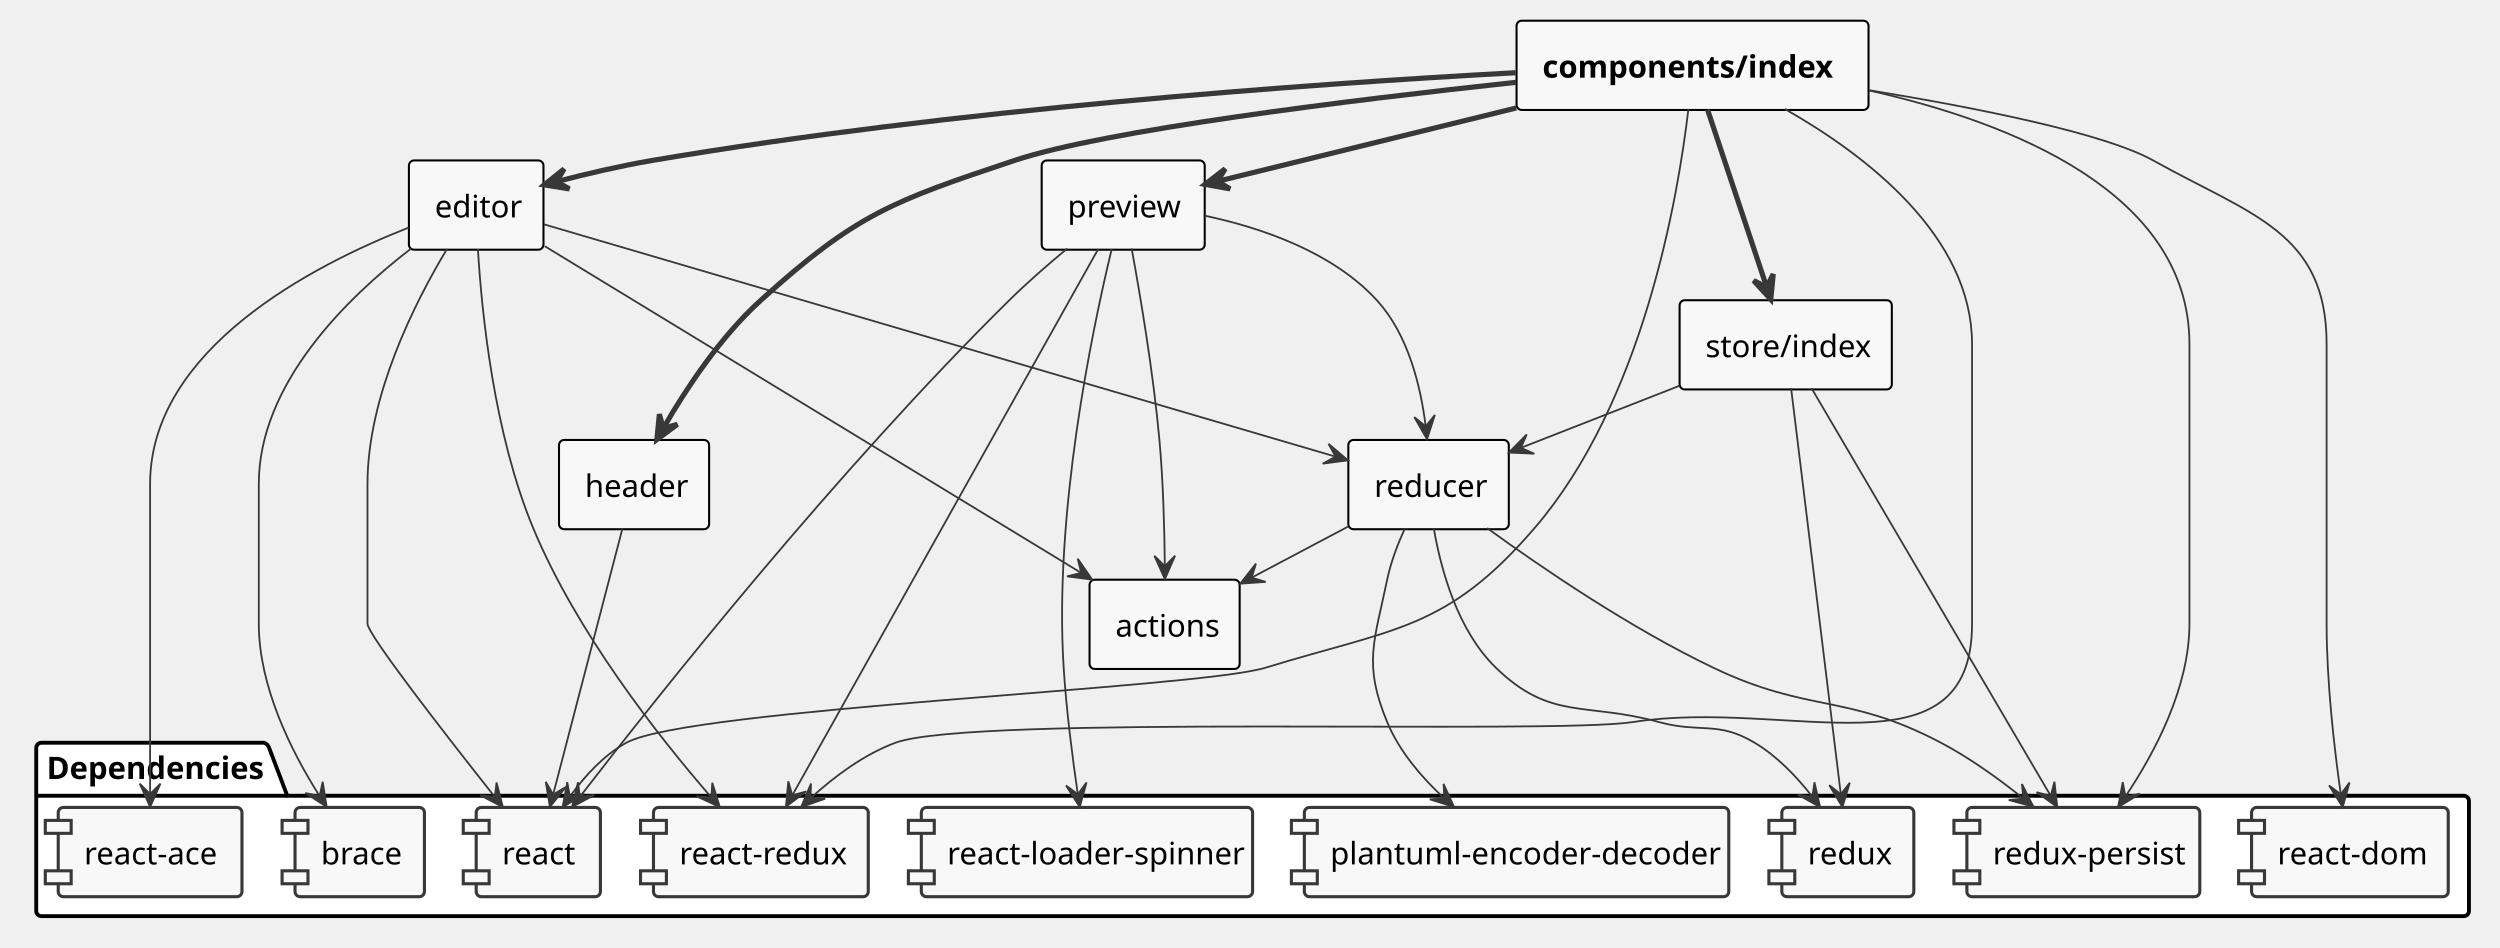
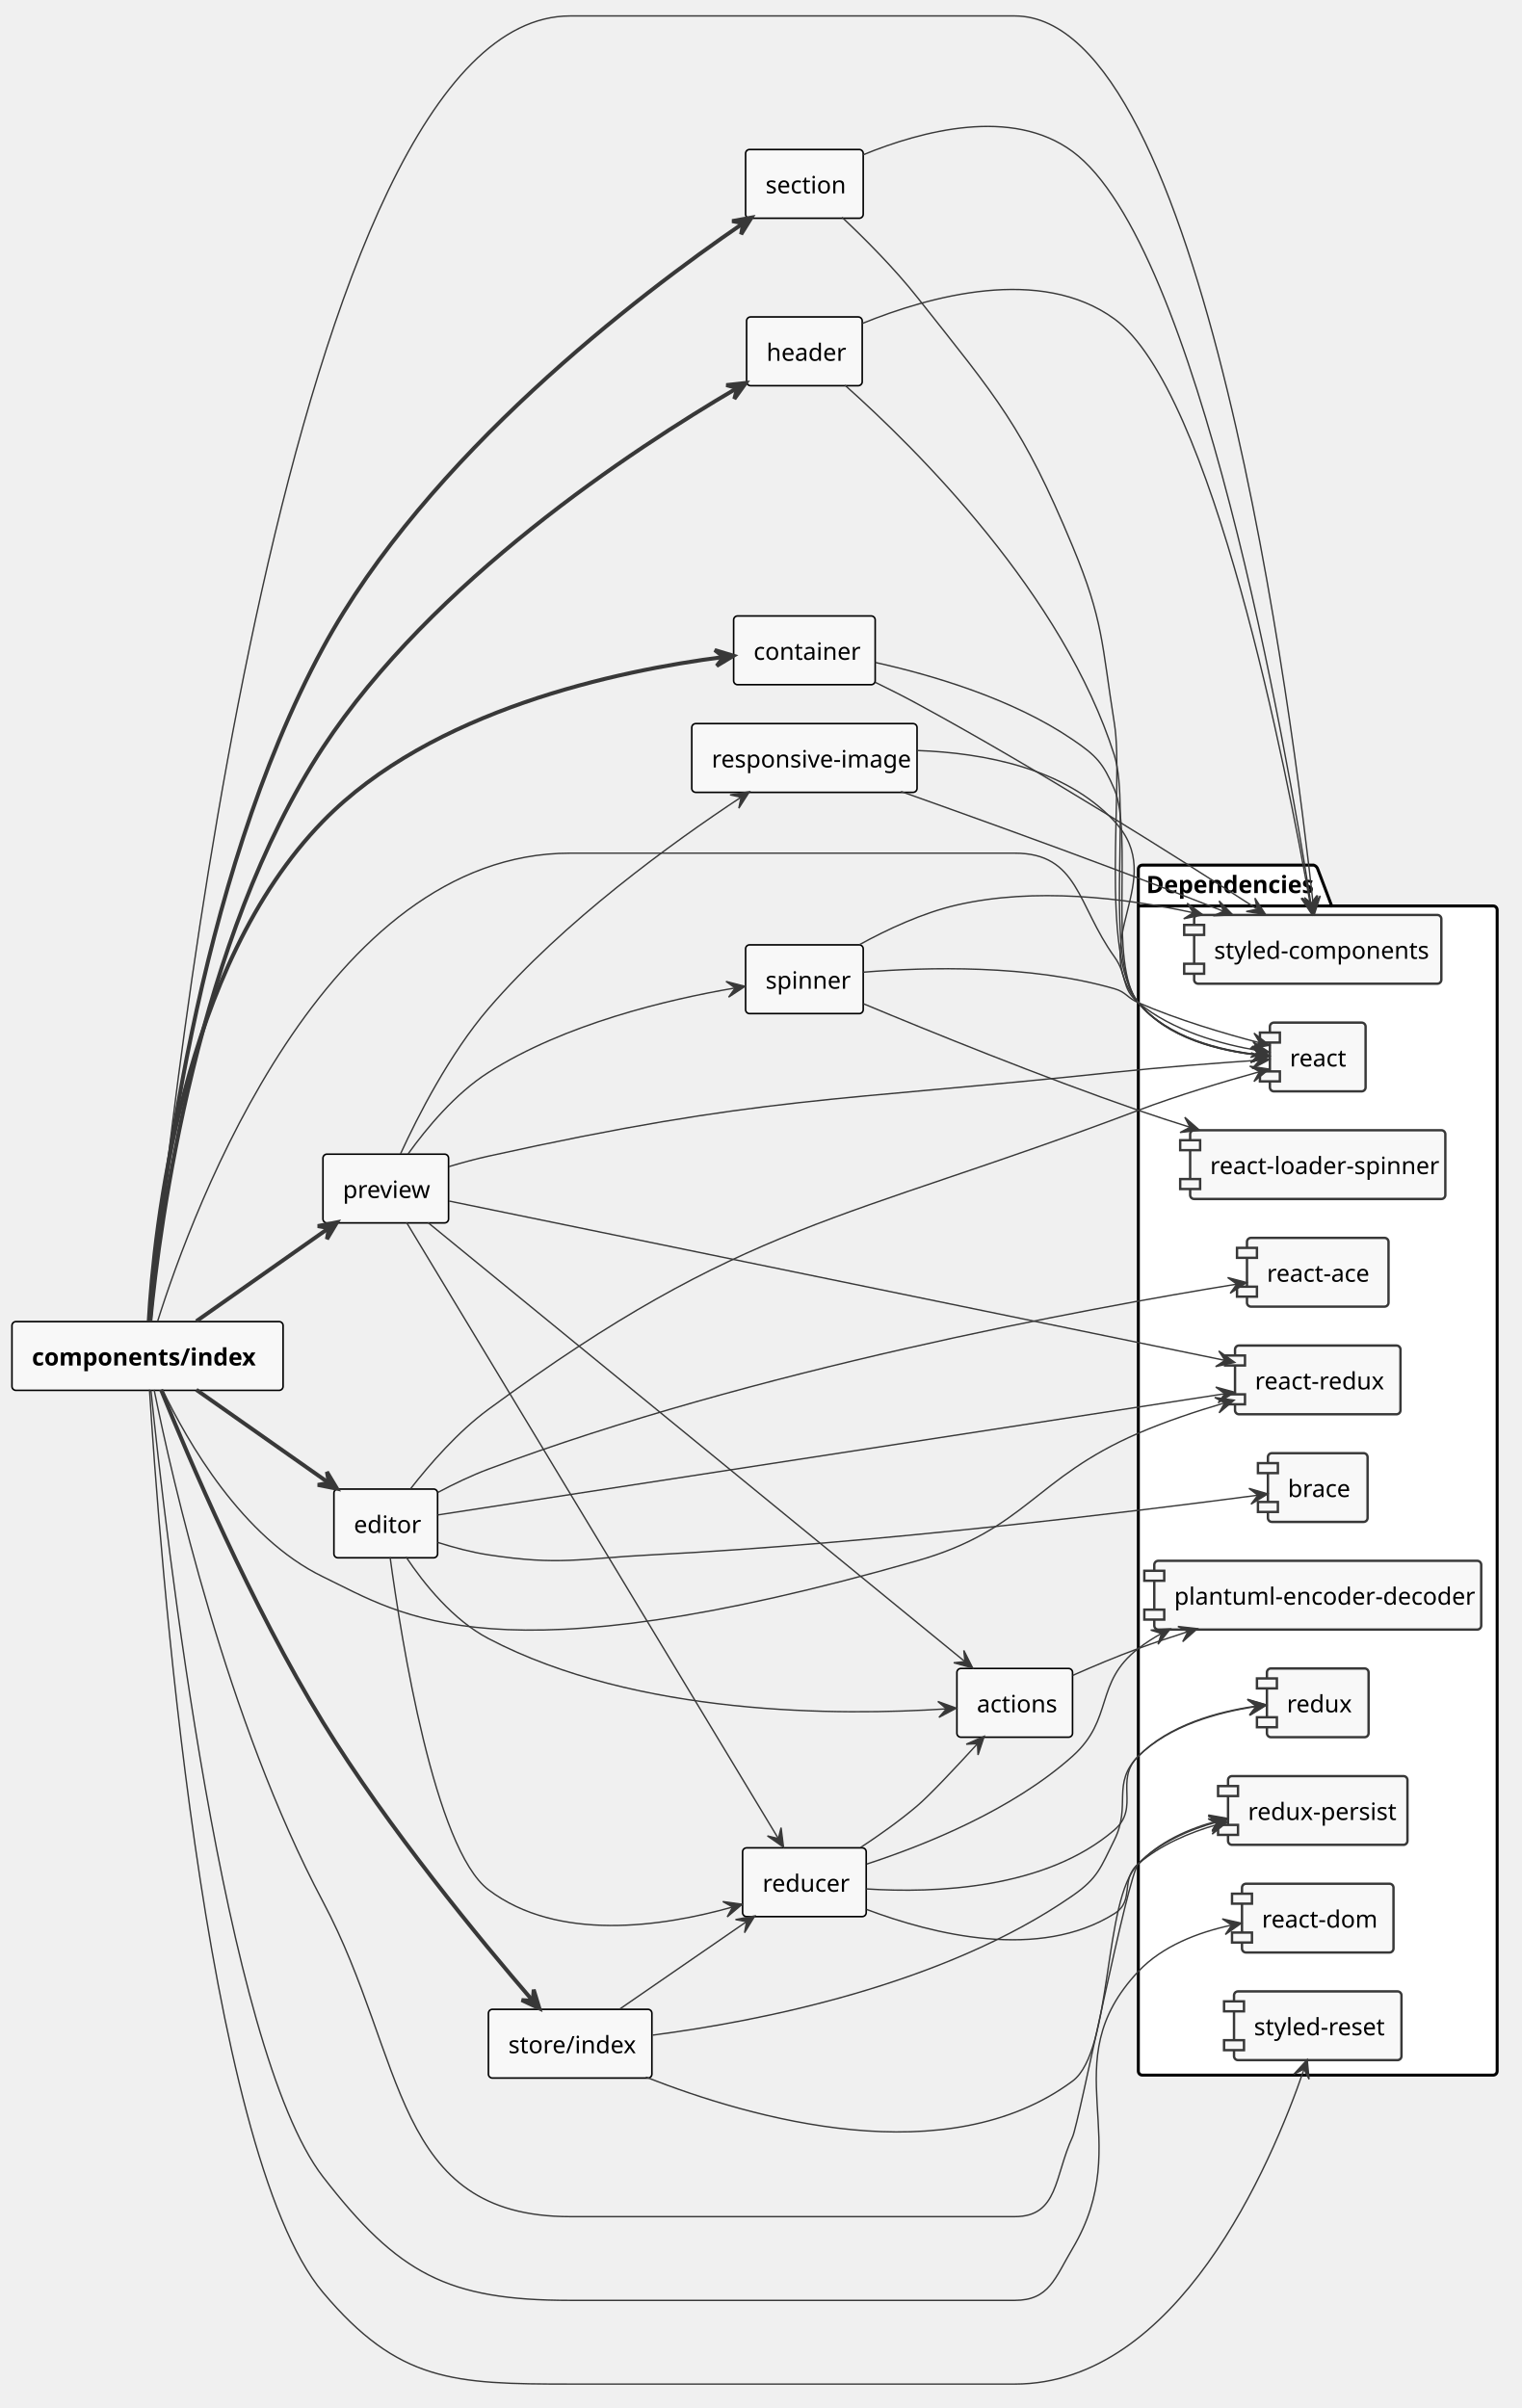
- <svg xmlns="http://www.w3.org/2000/svg" contentScriptType="application/ecmascript" contentStyleType="text/css" height="366px" preserveAspectRatio="none" style="width:966px;height:366px;" version="1.1" viewBox="0 0 966 366" width="966px" zoomAndPan="magnify">
+ <svg xmlns="http://www.w3.org/2000/svg" contentScriptType="application/ecmascript" contentStyleType="text/css" height="1208px" preserveAspectRatio="none" style="width:763px;height:1208px;" version="1.1" viewBox="0 0 763 1208" width="763px" zoomAndPan="magnify">
  <defs />
  <g>
-     <path d="M16,287 L102,287 A3,3 0 0 1 104,289 L111,307.484 L952,307.484 A2,2 0 0 1 954,309.484 L954,352 A2,2 0 0 1 952,354 L16,354 A2,2 0 0 1 14,352 L14,289 A2,2 0 0 1 16,287 " fill="#FFFFFF" style="stroke: #000000; stroke-width: 1.5;" />
-     <line style="stroke: #000000; stroke-width: 1.5;" x1="14" x2="111" y1="307.484" y2="307.484" />
-     <text fill="#000000" font-family="Tahoma, sans-serif" font-size="12" font-weight="bold" lengthAdjust="spacingAndGlyphs" textLength="84" x="18" y="301.006">Dependencies</text>
-     <rect fill="#F8F8F8" height="34.484" rx="2" ry="2" style="stroke: #383838; stroke-width: 1.2;" width="50" x="114" y="312" />
-     <rect fill="#F8F8F8" height="5" style="stroke: #383838; stroke-width: 1.2;" width="10" x="109" y="317" />
-     <rect fill="#F8F8F8" height="5" style="stroke: #383838; stroke-width: 1.2;" width="10" x="109" y="336.484" />
-     <text fill="#000000" font-family="Tahoma, sans-serif" font-size="12" lengthAdjust="spacingAndGlyphs" textLength="30" x="124" y="334.006">brace</text>
-     <rect fill="#F8F8F8" height="34.484" rx="2" ry="2" style="stroke: #383838; stroke-width: 1.2;" width="164" x="504" y="312" />
-     <rect fill="#F8F8F8" height="5" style="stroke: #383838; stroke-width: 1.2;" width="10" x="499" y="317" />
-     <rect fill="#F8F8F8" height="5" style="stroke: #383838; stroke-width: 1.2;" width="10" x="499" y="336.484" />
-     <text fill="#000000" font-family="Tahoma, sans-serif" font-size="12" lengthAdjust="spacingAndGlyphs" textLength="144" x="514" y="334.006">plantuml-encoder-decoder</text>
-     <rect fill="#F8F8F8" height="34.484" rx="2" ry="2" style="stroke: #383838; stroke-width: 1.2;" width="48" x="184" y="312" />
-     <rect fill="#F8F8F8" height="5" style="stroke: #383838; stroke-width: 1.2;" width="10" x="179" y="317" />
-     <rect fill="#F8F8F8" height="5" style="stroke: #383838; stroke-width: 1.2;" width="10" x="179" y="336.484" />
-     <text fill="#000000" font-family="Tahoma, sans-serif" font-size="12" lengthAdjust="spacingAndGlyphs" textLength="28" x="194" y="334.006">react</text>
-     <rect fill="#F8F8F8" height="34.484" rx="2" ry="2" style="stroke: #383838; stroke-width: 1.2;" width="71" x="22.5" y="312" />
-     <rect fill="#F8F8F8" height="5" style="stroke: #383838; stroke-width: 1.2;" width="10" x="17.5" y="317" />
-     <rect fill="#F8F8F8" height="5" style="stroke: #383838; stroke-width: 1.2;" width="10" x="17.5" y="336.484" />
-     <text fill="#000000" font-family="Tahoma, sans-serif" font-size="12" lengthAdjust="spacingAndGlyphs" textLength="51" x="32.5" y="334.006">react-ace</text>
-     <rect fill="#F8F8F8" height="34.484" rx="2" ry="2" style="stroke: #383838; stroke-width: 1.2;" width="76" x="870" y="312" />
-     <rect fill="#F8F8F8" height="5" style="stroke: #383838; stroke-width: 1.2;" width="10" x="865" y="317" />
-     <rect fill="#F8F8F8" height="5" style="stroke: #383838; stroke-width: 1.2;" width="10" x="865" y="336.484" />
-     <text fill="#000000" font-family="Tahoma, sans-serif" font-size="12" lengthAdjust="spacingAndGlyphs" textLength="56" x="880" y="334.006">react-dom</text>
-     <rect fill="#F8F8F8" height="34.484" rx="2" ry="2" style="stroke: #383838; stroke-width: 1.2;" width="128" x="356" y="312" />
-     <rect fill="#F8F8F8" height="5" style="stroke: #383838; stroke-width: 1.2;" width="10" x="351" y="317" />
-     <rect fill="#F8F8F8" height="5" style="stroke: #383838; stroke-width: 1.2;" width="10" x="351" y="336.484" />
-     <text fill="#000000" font-family="Tahoma, sans-serif" font-size="12" lengthAdjust="spacingAndGlyphs" textLength="108" x="366" y="334.006">react-loader-spinner</text>
-     <rect fill="#F8F8F8" height="34.484" rx="2" ry="2" style="stroke: #383838; stroke-width: 1.2;" width="83" x="252.5" y="312" />
-     <rect fill="#F8F8F8" height="5" style="stroke: #383838; stroke-width: 1.2;" width="10" x="247.5" y="317" />
-     <rect fill="#F8F8F8" height="5" style="stroke: #383838; stroke-width: 1.2;" width="10" x="247.5" y="336.484" />
-     <text fill="#000000" font-family="Tahoma, sans-serif" font-size="12" lengthAdjust="spacingAndGlyphs" textLength="63" x="262.5" y="334.006">react-redux</text>
-     <rect fill="#F8F8F8" height="34.484" rx="2" ry="2" style="stroke: #383838; stroke-width: 1.2;" width="51" x="688.5" y="312" />
-     <rect fill="#F8F8F8" height="5" style="stroke: #383838; stroke-width: 1.2;" width="10" x="683.5" y="317" />
-     <rect fill="#F8F8F8" height="5" style="stroke: #383838; stroke-width: 1.2;" width="10" x="683.5" y="336.484" />
-     <text fill="#000000" font-family="Tahoma, sans-serif" font-size="12" lengthAdjust="spacingAndGlyphs" textLength="31" x="698.5" y="334.006">redux</text>
-     <rect fill="#F8F8F8" height="34.484" rx="2" ry="2" style="stroke: #383838; stroke-width: 1.2;" width="90" x="760" y="312" />
-     <rect fill="#F8F8F8" height="5" style="stroke: #383838; stroke-width: 1.2;" width="10" x="755" y="317" />
-     <rect fill="#F8F8F8" height="5" style="stroke: #383838; stroke-width: 1.2;" width="10" x="755" y="336.484" />
-     <text fill="#000000" font-family="Tahoma, sans-serif" font-size="12" lengthAdjust="spacingAndGlyphs" textLength="70" x="770" y="334.006">redux-persist</text>
-     <rect fill="#F8F8F8" height="34.484" rx="2" ry="2" style="stroke: #000000; stroke-width: 0.8;" width="58" x="421" y="224" />
-     <text fill="#000000" font-family="Tahoma, sans-serif" font-size="12" lengthAdjust="spacingAndGlyphs" textLength="38" x="431" y="246.006">actions</text>
-     <rect fill="#F8F8F8" height="34.484" rx="2" ry="2" style="stroke: #000000; stroke-width: 0.8;" width="136" x="586" y="8" />
-     <text fill="#000000" font-family="Tahoma, sans-serif" font-size="12" font-weight="bold" lengthAdjust="spacingAndGlyphs" textLength="116" x="596" y="30.006">components/index</text>
-     <rect fill="#F8F8F8" height="34.484" rx="2" ry="2" style="stroke: #000000; stroke-width: 0.8;" width="52" x="158" y="62" />
-     <text fill="#000000" font-family="Tahoma, sans-serif" font-size="12" lengthAdjust="spacingAndGlyphs" textLength="32" x="168" y="84.006">editor</text>
-     <rect fill="#F8F8F8" height="34.484" rx="2" ry="2" style="stroke: #000000; stroke-width: 0.8;" width="58" x="216" y="170" />
-     <text fill="#000000" font-family="Tahoma, sans-serif" font-size="12" lengthAdjust="spacingAndGlyphs" textLength="38" x="226" y="192.006">header</text>
-     <rect fill="#F8F8F8" height="34.484" rx="2" ry="2" style="stroke: #000000; stroke-width: 0.8;" width="63" x="402.5" y="62" />
-     <text fill="#000000" font-family="Tahoma, sans-serif" font-size="12" lengthAdjust="spacingAndGlyphs" textLength="43" x="412.5" y="84.006">preview</text>
-     <rect fill="#F8F8F8" height="34.484" rx="2" ry="2" style="stroke: #000000; stroke-width: 0.8;" width="62" x="521" y="170" />
-     <text fill="#000000" font-family="Tahoma, sans-serif" font-size="12" lengthAdjust="spacingAndGlyphs" textLength="42" x="531" y="192.006">reducer</text>
-     <rect fill="#F8F8F8" height="34.484" rx="2" ry="2" style="stroke: #000000; stroke-width: 0.8;" width="82" x="649" y="116" />
-     <text fill="#000000" font-family="Tahoma, sans-serif" font-size="12" lengthAdjust="spacingAndGlyphs" textLength="62" x="659" y="138.006">store/index</text>
-     <path d="M585.66,28.096 C505.34,32.47 368.253,42.238 252,62 C239.932,64.051 226.849,67.116 215.411,70.08 " fill="none" id="_components_index-_editor" style="stroke: #383838; stroke-width: 2.0;" />
-     <polygon fill="#383838" points="210.281,71.431,220.003,73.007,215.116,70.157,217.966,65.27,210.281,71.431" style="stroke: #383838; stroke-width: 2.0;" />
-     <path d="M585.809,31.801 C520.49,38.825 426.862,50.371 392,62 C344.825,77.736 330.886,82.645 294,116 C278.396,130.11 265.163,150.113 256.397,165.292 " fill="none" id="_components_index-_header" style="stroke: #383838; stroke-width: 2.0;" />
-     <polygon fill="#383838" points="253.823,169.837,261.74,163.978,256.288,165.486,254.779,160.034,253.823,169.837" style="stroke: #383838; stroke-width: 2.0;" />
-     <path d="M585.897,41.716 C547.805,51.066 501.832,62.35 470.511,70.038 " fill="none" id="_components_index-_preview" style="stroke: #383838; stroke-width: 2.0;" />
-     <polygon fill="#383838" points="465.613,71.24,475.307,72.98,470.469,70.049,473.4,65.21,465.613,71.24" style="stroke: #383838; stroke-width: 2.0;" />
-     <path d="M652.401,42.112 C648.354,76.605 634.846,155.331 593,204 C559.045,243.491 538.788,242.714 489,258 C462.584,266.111 266.203,273.666 242,287 C233.264,291.813 225.921,299.872 220.319,307.65 " fill="none" id="_components_index-react" style="stroke: #383838; stroke-width: 0.7;" />
-     <polygon fill="#383838" points="217.389,311.921,225.779,306.763,220.218,307.798,219.183,302.237,217.389,311.921" style="stroke: #383838; stroke-width: 0.7;" />
-     <path d="M722.317,34.865 C764.199,41.741 813.265,51.529 832,62 C869.873,83.168 899,89.613 899,133 C899,133 899,133 899,241 C899,263.408 901.923,288.859 904.438,306.605 " fill="none" id="_components_index-react-dom" style="stroke: #383838; stroke-width: 0.7;" />
-     <polygon fill="#383838" points="905.202,311.853,907.864,302.371,904.482,306.906,899.947,303.523,905.202,311.853" style="stroke: #383838; stroke-width: 0.7;" />
-     <path d="M689.663,42.114 C721.121,59.982 762,91.237 762,133 C762,133 762,133 762,241 C762,301.622 690.894,269.629 631,279 C599.702,283.897 375.718,276.026 346,287 C333.808,291.502 322.33,300.104 313.276,308.357 " fill="none" id="_components_index-react-redux" style="stroke: #383838; stroke-width: 0.7;" />
-     <polygon fill="#383838" points="309.549,311.859,318.847,308.611,313.193,308.435,313.368,302.781,309.549,311.859" style="stroke: #383838; stroke-width: 0.7;" />
-     <path d="M722.233,34.964 C777.419,47.337 846,74.485 846,133 C846,133 846,133 846,241 C846,265.55 832.727,290.651 821.285,307.729 " fill="none" id="_components_index-redux-persist" style="stroke: #383838; stroke-width: 0.7;" />
-     <polygon fill="#383838" points="818.425,311.893,826.818,306.74,821.256,307.772,820.224,302.21,818.425,311.893" style="stroke: #383838; stroke-width: 0.7;" />
-     <path d="M659.784,42.352 C665.977,60.931 675.823,90.47 682.582,110.748 " fill="none" id="_components_index-_store_index" style="stroke: #383838; stroke-width: 2.0;" />
-     <polygon fill="#383838" points="684.23,115.691,685.179,105.888,682.649,110.948,677.59,108.418,684.23,115.691" style="stroke: #383838; stroke-width: 2.0;" />
-     <path d="M210.478,95.125 C259.559,125.017 364.495,188.926 417.676,221.314 " fill="none" id="_editor-_actions" style="stroke: #383838; stroke-width: 0.7;" />
-     <polygon fill="#383838" points="422.036,223.969,416.43,215.872,417.766,221.369,412.269,222.704,422.036,223.969" style="stroke: #383838; stroke-width: 0.7;" />
-     <path d="M158.797,96.074 C134.054,115.084 100,148.281 100,187 C100,187 100,187 100,241 C100,265.134 112.412,290.045 123.232,307.175 " fill="none" id="_editor-brace" style="stroke: #383838; stroke-width: 0.7;" />
-     <polygon fill="#383838" points="126.23,311.793,124.685,302.066,123.507,307.599,117.975,306.422,126.23,311.793" style="stroke: #383838; stroke-width: 0.7;" />
-     <path d="M172.745,96.162 C160.304,116.824 142,153.001 142,187 C142,187 142,187 142,241 C142,245.084 171.483,283.02 191.038,307.732 " fill="none" id="_editor-react" style="stroke: #383838; stroke-width: 0.7;" />
-     <polygon fill="#383838" points="194.325,311.879,191.87,302.341,191.219,307.96,185.6,307.31,194.325,311.879" style="stroke: #383838; stroke-width: 0.7;" />
-     <path d="M157.893,87.95 C120.987,102.456 58,134.852 58,187 C58,187 58,187 58,241 C58,263.291 58,288.759 58,306.541 " fill="none" id="_editor-react-ace" style="stroke: #383838; stroke-width: 0.7;" />
-     <polygon fill="#383838" points="58,311.8,62,302.8,58,306.8,54,302.8,58,311.8" style="stroke: #383838; stroke-width: 0.7;" />
-     <path d="M184.666,96.237 C186.14,120.976 190.865,167.577 206,204 C222.75,244.312 254.305,284.425 274.725,307.953 " fill="none" id="_editor-react-redux" style="stroke: #383838; stroke-width: 0.7;" />
-     <polygon fill="#383838" points="278.152,311.867,275.232,302.461,274.858,308.105,269.213,307.731,278.152,311.867" style="stroke: #383838; stroke-width: 0.7;" />
-     <path d="M210.171,86.68 C274.714,105.623 441.622,154.607 515.683,176.342 " fill="none" id="_editor-_reducer" style="stroke: #383838; stroke-width: 0.7;" />
-     <polygon fill="#383838" points="520.852,177.859,513.342,171.486,516.054,176.451,511.089,179.162,520.852,177.859" style="stroke: #383838; stroke-width: 0.7;" />
-     <path d="M240.537,204.129 C233.842,229.822 221.197,278.35 213.797,306.752 " fill="none" id="_header-react" style="stroke: #383838; stroke-width: 0.7;" />
-     <polygon fill="#383838" points="212.479,311.811,218.619,304.11,213.74,306.972,210.878,302.093,212.479,311.811" style="stroke: #383838; stroke-width: 0.7;" />
-     <path d="M437.269,96.03 C440.615,114.255 445.648,144.052 448,170 C449.464,186.154 449.952,204.453 450.08,218.427 " fill="none" id="_preview-_actions" style="stroke: #383838; stroke-width: 0.7;" />
-     <polygon fill="#383838" points="450.113,223.748,454.057,214.723,450.082,218.748,446.057,214.773,450.113,223.748" style="stroke: #383838; stroke-width: 0.7;" />
-     <path d="M412.367,96.038 C405.046,102.102 396.965,109.133 390,116 C323.662,181.401 254.718,268.161 224.196,307.716 " fill="none" id="_preview-react" style="stroke: #383838; stroke-width: 0.7;" />
-     <polygon fill="#383838" points="221.015,311.849,229.674,307.157,224.065,307.887,223.335,302.277,221.015,311.849" style="stroke: #383838; stroke-width: 0.7;" />
-     <path d="M429.575,96.208 C421.889,128.03 407.23,198.275 411,258 C412.03,274.311 414.377,292.605 416.417,306.538 " fill="none" id="_preview-react-loader-spinner" style="stroke: #383838; stroke-width: 0.7;" />
-     <polygon fill="#383838" points="417.209,311.841,419.836,302.349,416.47,306.896,411.923,303.531,417.209,311.841" style="stroke: #383838; stroke-width: 0.7;" />
-     <path d="M424.377,96.183 C399.601,140.427 333.641,258.212 306.221,307.177 " fill="none" id="_preview-react-redux" style="stroke: #383838; stroke-width: 0.7;" />
-     <polygon fill="#383838" points="303.69,311.696,311.578,305.798,306.133,307.334,304.598,301.889,303.69,311.696" style="stroke: #383838; stroke-width: 0.7;" />
-     <path d="M465.529,83.348 C487.096,87.929 514.791,97.236 532,116 C544.131,129.228 548.974,149.253 550.873,164.668 " fill="none" id="_preview-_reducer" style="stroke: #383838; stroke-width: 0.7;" />
-     <polygon fill="#383838" points="551.41,169.702,554.432,160.329,550.879,164.731,546.477,161.178,551.41,169.702" style="stroke: #383838; stroke-width: 0.7;" />
-     <path d="M520.842,203.495 C509.154,209.684 495.817,216.744 483.892,223.057 " fill="none" id="_reducer-_actions" style="stroke: #383838; stroke-width: 0.7;" />
-     <polygon fill="#383838" points="479.225,225.528,489.05,224.852,483.644,223.189,485.307,217.782,479.225,225.528" style="stroke: #383838; stroke-width: 0.7;" />
-     <path d="M542.827,204.21 C540.061,210.287 537.39,217.284 536,224 C531.046,247.937 526.645,256.416 536,279 C540.686,290.313 549.312,300.401 558.095,308.502 " fill="none" id="_reducer-plantuml-encoder-decoder" style="stroke: #383838; stroke-width: 0.7;" />
-     <polygon fill="#383838" points="561.858,311.849,557.793,302.879,558.122,308.526,552.475,308.856,561.858,311.849" style="stroke: #383838; stroke-width: 0.7;" />
-     <path d="M554.024,204.2 C556.786,220.191 563.215,243.642 578,258 C599.173,278.562 612.534,271.203 641,279 C657.227,283.445 663.548,278.385 678,287 C686.631,292.145 694.22,300.1 700.177,307.708 " fill="none" id="_reducer-redux" style="stroke: #383838; stroke-width: 0.7;" />
-     <polygon fill="#383838" points="703.315,311.88,701.101,302.283,700.309,307.884,694.708,307.092,703.315,311.88" style="stroke: #383838; stroke-width: 0.7;" />
-     <path d="M574.595,204.039 C596.158,219.692 630.006,242.712 662,258 C699.156,275.754 713.574,267.792 750,287 C761.159,292.884 772.416,301.007 781.815,308.542 " fill="none" id="_reducer-redux-persist" style="stroke: #383838; stroke-width: 0.7;" />
-     <polygon fill="#383838" points="785.723,311.728,781.273,302.941,781.847,308.569,776.219,309.142,785.723,311.728" style="stroke: #383838; stroke-width: 0.7;" />
-     <path d="M648.969,149.056 C629.486,156.679 606.423,165.704 587.677,173.04 " fill="none" id="_store_index-_reducer" style="stroke: #383838; stroke-width: 0.7;" />
-     <polygon fill="#383838" points="583.009,174.866,592.848,175.311,587.665,173.044,589.932,167.862,583.009,174.866" style="stroke: #383838; stroke-width: 0.7;" />
-     <path d="M692.088,150.051 C696.432,185.526 706.44,267.258 711.28,306.788 " fill="none" id="_store_index-redux" style="stroke: #383838; stroke-width: 0.7;" />
-     <polygon fill="#383838" points="711.9,311.849,714.776,302.43,711.292,306.886,706.835,303.402,711.9,311.849" style="stroke: #383838; stroke-width: 0.7;" />
-     <path d="M700.004,150.051 C720.904,185.671 769.166,267.926 792.25,307.27 " fill="none" id="_store_index-redux-persist" style="stroke: #383838; stroke-width: 0.7;" />
-     <polygon fill="#383838" points="794.937,311.849,793.832,302.062,792.407,307.536,786.932,306.111,794.937,311.849" style="stroke: #383838; stroke-width: 0.7;" />
+     <path d="M573,434 L659,434 A3,3 0 0 1 661,436 L668,454.484 L749,454.484 A2,2 0 0 1 751,456.484 L751,1039 A2,2 0 0 1 749,1041 L573,1041 A2,2 0 0 1 571,1039 L571,436 A2,2 0 0 1 573,434 " fill="#FFFFFF" style="stroke: #000000; stroke-width: 1.5;" />
+     <line style="stroke: #000000; stroke-width: 1.5;" x1="571" x2="668" y1="454.484" y2="454.484" />
+     <text fill="#000000" font-family="Tahoma, sans-serif" font-size="12" font-weight="bold" lengthAdjust="spacingAndGlyphs" textLength="84" x="575" y="448.006">Dependencies</text>
+     <rect fill="#F8F8F8" height="34.484" rx="2" ry="2" style="stroke: #383838; stroke-width: 1.2;" width="50" x="636" y="729" />
+     <rect fill="#F8F8F8" height="5" style="stroke: #383838; stroke-width: 1.2;" width="10" x="631" y="734" />
+     <rect fill="#F8F8F8" height="5" style="stroke: #383838; stroke-width: 1.2;" width="10" x="631" y="753.484" />
+     <text fill="#000000" font-family="Tahoma, sans-serif" font-size="12" lengthAdjust="spacingAndGlyphs" textLength="30" x="646" y="751.006">brace</text>
+     <rect fill="#F8F8F8" height="34.484" rx="2" ry="2" style="stroke: #383838; stroke-width: 1.2;" width="164" x="579" y="783" />
+     <rect fill="#F8F8F8" height="5" style="stroke: #383838; stroke-width: 1.2;" width="10" x="574" y="788" />
+     <rect fill="#F8F8F8" height="5" style="stroke: #383838; stroke-width: 1.2;" width="10" x="574" y="807.484" />
+     <text fill="#000000" font-family="Tahoma, sans-serif" font-size="12" lengthAdjust="spacingAndGlyphs" textLength="144" x="589" y="805.006">plantuml-encoder-decoder</text>
+     <rect fill="#F8F8F8" height="34.484" rx="2" ry="2" style="stroke: #383838; stroke-width: 1.2;" width="48" x="637" y="513" />
+     <rect fill="#F8F8F8" height="5" style="stroke: #383838; stroke-width: 1.2;" width="10" x="632" y="518" />
+     <rect fill="#F8F8F8" height="5" style="stroke: #383838; stroke-width: 1.2;" width="10" x="632" y="537.484" />
+     <text fill="#000000" font-family="Tahoma, sans-serif" font-size="12" lengthAdjust="spacingAndGlyphs" textLength="28" x="647" y="535.006">react</text>
+     <rect fill="#F8F8F8" height="34.484" rx="2" ry="2" style="stroke: #383838; stroke-width: 1.2;" width="71" x="625.5" y="621" />
+     <rect fill="#F8F8F8" height="5" style="stroke: #383838; stroke-width: 1.2;" width="10" x="620.5" y="626" />
+     <rect fill="#F8F8F8" height="5" style="stroke: #383838; stroke-width: 1.2;" width="10" x="620.5" y="645.484" />
+     <text fill="#000000" font-family="Tahoma, sans-serif" font-size="12" lengthAdjust="spacingAndGlyphs" textLength="51" x="635.5" y="643.006">react-ace</text>
+     <rect fill="#F8F8F8" height="34.484" rx="2" ry="2" style="stroke: #383838; stroke-width: 1.2;" width="76" x="623" y="945" />
+     <rect fill="#F8F8F8" height="5" style="stroke: #383838; stroke-width: 1.2;" width="10" x="618" y="950" />
+     <rect fill="#F8F8F8" height="5" style="stroke: #383838; stroke-width: 1.2;" width="10" x="618" y="969.484" />
+     <text fill="#000000" font-family="Tahoma, sans-serif" font-size="12" lengthAdjust="spacingAndGlyphs" textLength="56" x="633" y="967.006">react-dom</text>
+     <rect fill="#F8F8F8" height="34.484" rx="2" ry="2" style="stroke: #383838; stroke-width: 1.2;" width="128" x="597" y="567" />
+     <rect fill="#F8F8F8" height="5" style="stroke: #383838; stroke-width: 1.2;" width="10" x="592" y="572" />
+     <rect fill="#F8F8F8" height="5" style="stroke: #383838; stroke-width: 1.2;" width="10" x="592" y="591.484" />
+     <text fill="#000000" font-family="Tahoma, sans-serif" font-size="12" lengthAdjust="spacingAndGlyphs" textLength="108" x="607" y="589.006">react-loader-spinner</text>
+     <rect fill="#F8F8F8" height="34.484" rx="2" ry="2" style="stroke: #383838; stroke-width: 1.2;" width="83" x="619.5" y="675" />
+     <rect fill="#F8F8F8" height="5" style="stroke: #383838; stroke-width: 1.2;" width="10" x="614.5" y="680" />
+     <rect fill="#F8F8F8" height="5" style="stroke: #383838; stroke-width: 1.2;" width="10" x="614.5" y="699.484" />
+     <text fill="#000000" font-family="Tahoma, sans-serif" font-size="12" lengthAdjust="spacingAndGlyphs" textLength="63" x="629.5" y="697.006">react-redux</text>
+     <rect fill="#F8F8F8" height="34.484" rx="2" ry="2" style="stroke: #383838; stroke-width: 1.2;" width="51" x="635.5" y="837" />
+     <rect fill="#F8F8F8" height="5" style="stroke: #383838; stroke-width: 1.2;" width="10" x="630.5" y="842" />
+     <rect fill="#F8F8F8" height="5" style="stroke: #383838; stroke-width: 1.2;" width="10" x="630.5" y="861.484" />
+     <text fill="#000000" font-family="Tahoma, sans-serif" font-size="12" lengthAdjust="spacingAndGlyphs" textLength="31" x="645.5" y="859.006">redux</text>
+     <rect fill="#F8F8F8" height="34.484" rx="2" ry="2" style="stroke: #383838; stroke-width: 1.2;" width="90" x="616" y="891" />
+     <rect fill="#F8F8F8" height="5" style="stroke: #383838; stroke-width: 1.2;" width="10" x="611" y="896" />
+     <rect fill="#F8F8F8" height="5" style="stroke: #383838; stroke-width: 1.2;" width="10" x="611" y="915.484" />
+     <text fill="#000000" font-family="Tahoma, sans-serif" font-size="12" lengthAdjust="spacingAndGlyphs" textLength="70" x="626" y="913.006">redux-persist</text>
+     <rect fill="#F8F8F8" height="34.484" rx="2" ry="2" style="stroke: #383838; stroke-width: 1.2;" width="124" x="599" y="459" />
+     <rect fill="#F8F8F8" height="5" style="stroke: #383838; stroke-width: 1.2;" width="10" x="594" y="464" />
+     <rect fill="#F8F8F8" height="5" style="stroke: #383838; stroke-width: 1.2;" width="10" x="594" y="483.484" />
+     <text fill="#000000" font-family="Tahoma, sans-serif" font-size="12" lengthAdjust="spacingAndGlyphs" textLength="104" x="609" y="481.006">styled-components</text>
+     <rect fill="#F8F8F8" height="34.484" rx="2" ry="2" style="stroke: #383838; stroke-width: 1.2;" width="84" x="619" y="999" />
+     <rect fill="#F8F8F8" height="5" style="stroke: #383838; stroke-width: 1.2;" width="10" x="614" y="1004" />
+     <rect fill="#F8F8F8" height="5" style="stroke: #383838; stroke-width: 1.2;" width="10" x="614" y="1023.484" />
+     <text fill="#000000" font-family="Tahoma, sans-serif" font-size="12" lengthAdjust="spacingAndGlyphs" textLength="64" x="629" y="1021.006">styled-reset</text>
+     <rect fill="#F8F8F8" height="34.484" rx="2" ry="2" style="stroke: #000000; stroke-width: 0.8;" width="58" x="480" y="837" />
+     <text fill="#000000" font-family="Tahoma, sans-serif" font-size="12" lengthAdjust="spacingAndGlyphs" textLength="38" x="490" y="859.006">actions</text>
+     <rect fill="#F8F8F8" height="34.484" rx="2" ry="2" style="stroke: #000000; stroke-width: 0.8;" width="136" x="6" y="663" />
+     <text fill="#000000" font-family="Tahoma, sans-serif" font-size="12" font-weight="bold" lengthAdjust="spacingAndGlyphs" textLength="116" x="16" y="685.006">components/index</text>
+     <rect fill="#F8F8F8" height="34.484" rx="2" ry="2" style="stroke: #000000; stroke-width: 0.8;" width="71" x="368" y="309" />
+     <text fill="#000000" font-family="Tahoma, sans-serif" font-size="12" lengthAdjust="spacingAndGlyphs" textLength="51" x="378" y="331.006">container</text>
+     <rect fill="#F8F8F8" height="34.484" rx="2" ry="2" style="stroke: #000000; stroke-width: 0.8;" width="52" x="167.5" y="747" />
+     <text fill="#000000" font-family="Tahoma, sans-serif" font-size="12" lengthAdjust="spacingAndGlyphs" textLength="32" x="177.5" y="769.006">editor</text>
+     <rect fill="#F8F8F8" height="34.484" rx="2" ry="2" style="stroke: #000000; stroke-width: 0.8;" width="58" x="374.5" y="159" />
+     <text fill="#000000" font-family="Tahoma, sans-serif" font-size="12" lengthAdjust="spacingAndGlyphs" textLength="38" x="384.5" y="181.006">header</text>
+     <rect fill="#F8F8F8" height="34.484" rx="2" ry="2" style="stroke: #000000; stroke-width: 0.8;" width="63" x="162" y="579" />
+     <text fill="#000000" font-family="Tahoma, sans-serif" font-size="12" lengthAdjust="spacingAndGlyphs" textLength="43" x="172" y="601.006">preview</text>
+     <rect fill="#F8F8F8" height="34.484" rx="2" ry="2" style="stroke: #000000; stroke-width: 0.8;" width="62" x="372.5" y="927" />
+     <text fill="#000000" font-family="Tahoma, sans-serif" font-size="12" lengthAdjust="spacingAndGlyphs" textLength="42" x="382.5" y="949.006">reducer</text>
+     <rect fill="#F8F8F8" height="34.484" rx="2" ry="2" style="stroke: #000000; stroke-width: 0.8;" width="113" x="347" y="363" />
+     <text fill="#000000" font-family="Tahoma, sans-serif" font-size="12" lengthAdjust="spacingAndGlyphs" textLength="93" x="357" y="385.006">responsive-image</text>
+     <rect fill="#F8F8F8" height="34.484" rx="2" ry="2" style="stroke: #000000; stroke-width: 0.8;" width="59" x="374" y="75" />
+     <text fill="#000000" font-family="Tahoma, sans-serif" font-size="12" lengthAdjust="spacingAndGlyphs" textLength="39" x="384" y="97.006">section</text>
+     <rect fill="#F8F8F8" height="34.484" rx="2" ry="2" style="stroke: #000000; stroke-width: 0.8;" width="59" x="374" y="474" />
+     <text fill="#000000" font-family="Tahoma, sans-serif" font-size="12" lengthAdjust="spacingAndGlyphs" textLength="39" x="384" y="496.006">spinner</text>
+     <rect fill="#F8F8F8" height="34.484" rx="2" ry="2" style="stroke: #000000; stroke-width: 0.8;" width="82" x="245" y="1008" />
+     <text fill="#000000" font-family="Tahoma, sans-serif" font-size="12" lengthAdjust="spacingAndGlyphs" textLength="62" x="255" y="1030.006">store/index</text>
+     <path d="M538.04,840.501 C548.341,835.941 560.086,830.997 571,827 C578.865,824.119 587.195,821.308 595.488,818.654 " fill="none" id="_actions-plantuml-encoder-decoder" style="stroke: #383838; stroke-width: 0.7;" />
+     <polygon fill="#383838" points="600.642,817.023,590.854,815.926,595.875,818.532,593.268,823.553,600.642,817.023" style="stroke: #383838; stroke-width: 0.7;" />
+     <path d="M74.619,662.958 C77.234,616.265 90.873,484.916 162,412 C216.492,356.137 309.634,336.453 362.916,329.595 " fill="none" id="_components_index-_container" style="stroke: #383838; stroke-width: 2.0;" />
+     <polygon fill="#383838" points="367.945,328.971,358.521,326.111,362.983,329.587,359.507,334.05,367.945,328.971" style="stroke: #383838; stroke-width: 2.0;" />
+     <path d="M98.471,697.201 C117.723,710.734 144.589,729.619 164.845,743.857 " fill="none" id="_components_index-_editor" style="stroke: #383838; stroke-width: 2.0;" />
+     <polygon fill="#383838" points="169.062,746.822,163.999,738.374,164.971,743.946,159.399,744.918,169.062,746.822" style="stroke: #383838; stroke-width: 2.0;" />
+     <path d="M75.414,662.668 C80.125,613.637 98.758,471.268 162,375 C216.725,291.697 317.045,225.588 369.502,194.812 " fill="none" id="_components_index-_header" style="stroke: #383838; stroke-width: 2.0;" />
+     <polygon fill="#383838" points="374.118,192.123,364.328,193.197,369.798,194.64,368.355,200.11,374.118,192.123" style="stroke: #383838; stroke-width: 2.0;" />
+     <path d="M98.471,662.799 C117.723,649.266 144.589,630.381 164.845,616.143 " fill="none" id="_components_index-_preview" style="stroke: #383838; stroke-width: 2.0;" />
+     <polygon fill="#383838" points="169.062,613.178,159.399,615.082,164.971,616.054,163.999,621.626,169.062,613.178" style="stroke: #383838; stroke-width: 2.0;" />
+     <path d="M79.113,662.679 C97.095,605.745 163.079,428 286,428 C286,428 286,428 509,428 C541.062,428 540.284,453.968 559,480 C565.731,489.361 562.113,495.655 571,503 C588.125,517.154 612.502,523.89 631.568,527.094 " fill="none" id="_components_index-react" style="stroke: #383838; stroke-width: 0.7;" />
+     <polygon fill="#383838" points="636.794,527.908,628.516,522.571,631.854,527.139,627.286,530.476,636.794,527.908" style="stroke: #383838; stroke-width: 0.7;" />
+     <path d="M75.71,697.414 C82.889,767.48 112.525,1028.092 162,1092 C199.719,1140.722 224.384,1154 286,1154 C286,1154 286,1154 509,1154 C526.311,1154 529.152,1142.879 538,1128 C570.454,1073.426 527.431,1035.189 571,989 C583.072,976.202 600.944,969.396 617.588,965.803 " fill="none" id="_components_index-react-dom" style="stroke: #383838; stroke-width: 0.7;" />
+     <polygon fill="#383838" points="622.706,964.789,613.1,962.616,617.802,965.761,614.656,970.463,622.706,964.789" style="stroke: #383838; stroke-width: 0.7;" />
+     <path d="M81.502,697.153 C93.923,723.11 121.481,771.415 162,791 C202.124,810.393 247.51,843.763 460,783 C514.752,767.343 518.711,741.555 571,719 C584.607,713.13 599.891,708.027 613.947,703.884 " fill="none" id="_components_index-react-redux" style="stroke: #383838; stroke-width: 0.7;" />
+     <polygon fill="#383838" points="619.064,702.402,609.307,701.064,614.262,703.793,611.533,708.748,619.064,702.402" style="stroke: #383838; stroke-width: 0.7;" />
+     <path d="M77.301,697.194 C86.299,741.661 113.853,863.316 162,954 C203.86,1032.842 196.734,1112 286,1112 C286,1112 286,1112 509,1112 C530.958,1112 528.809,1091.943 538,1072 C541.277,1064.89 565.619,940.686 571,935 C581.477,923.929 596.296,917.343 610.891,913.443 " fill="none" id="_components_index-redux-persist" style="stroke: #383838; stroke-width: 0.7;" />
+     <polygon fill="#383838" points="615.826,912.22,606.128,910.502,610.972,913.423,608.052,918.267,615.826,912.22" style="stroke: #383838; stroke-width: 0.7;" />
+     <path d="M75.22,662.632 C79.597,609.136 97.846,443.344 162,325 C214.257,228.603 320.208,148.009 372.658,112.084 " fill="none" id="_components_index-_section" style="stroke: #383838; stroke-width: 2.0;" />
+     <polygon fill="#383838" points="376.952,109.161,367.261,110.919,372.819,111.975,371.763,117.532,376.952,109.161" style="stroke: #383838; stroke-width: 2.0;" />
+     <path d="M80.758,697.109 C94.202,730.375 126.116,805.63 162,864 C194.713,917.213 241.489,973.831 267.228,1003.691 " fill="none" id="_components_index-_store_index" style="stroke: #383838; stroke-width: 2.0;" />
+     <polygon fill="#383838" points="270.564,1007.548,267.702,998.124,267.293,1003.766,261.651,1003.358,270.564,1007.548" style="stroke: #383838; stroke-width: 2.0;" />
+     <path d="M75.563,662.713 C85.533,557.53 144.398,8 286,8 C286,8 286,8 509,8 C603.952,8 648.614,360.886 658.727,453.802 " fill="none" id="_components_index-styled-components" style="stroke: #383838; stroke-width: 0.7;" />
+     <polygon fill="#383838" points="659.264,458.789,662.278,449.412,658.729,453.817,654.324,450.268,659.264,458.789" style="stroke: #383838; stroke-width: 0.7;" />
+     <path d="M74.988,697.116 C79.695,773.067 102.146,1078.986 162,1150 C199.882,1194.946 227.219,1196 286,1196 C286,1196 286,1196 509,1196 C590.69,1196 637.433,1086.441 654.036,1038.272 " fill="none" id="_components_index-styled-reset" style="stroke: #383838; stroke-width: 0.7;" />
+     <polygon fill="#383838" points="655.731,1033.259,649.059,1040.503,654.129,1037.996,656.637,1043.066,655.731,1033.259" style="stroke: #383838; stroke-width: 0.7;" />
+     <path d="M439.03,332.323 C467.626,338.662 507.872,350.498 538,371 C549.997,379.163 553.28,382.664 559,396 C568.431,417.99 555.668,484.631 571,503 C585.744,520.665 611.561,527.06 631.775,529.242 " fill="none" id="_container-react" style="stroke: #383838; stroke-width: 0.7;" />
+     <polygon fill="#383838" points="636.783,529.71,628.194,524.89,631.805,529.245,627.449,532.855,636.783,529.71" style="stroke: #383838; stroke-width: 0.7;" />
+     <path d="M439.046,342.297 C446.058,345.704 453.312,349.368 460,353 C521.841,386.581 591.322,430.565 630.258,455.812 " fill="none" id="_container-styled-components" style="stroke: #383838; stroke-width: 0.7;" />
+     <polygon fill="#383838" points="634.852,458.796,629.483,450.539,630.659,456.072,625.126,457.248,634.852,458.796" style="stroke: #383838; stroke-width: 0.7;" />
+     <path d="M203.656,781.047 C212.697,794.567 227.228,812.687 245,822 C319.527,861.052 421.733,860.72 474.442,857.287 " fill="none" id="_editor-_actions" style="stroke: #383838; stroke-width: 0.7;" />
+     <polygon fill="#383838" points="479.695,856.924,470.44,853.554,474.707,857.269,470.992,861.535,479.695,856.924" style="stroke: #383838; stroke-width: 0.7;" />
+     <path d="M219.606,773.779 C227.634,776.33 236.577,778.722 245,780 C281.032,785.468 290.602,781.848 327,780 C439.446,774.292 572.367,757.839 630.839,750.107 " fill="none" id="_editor-brace" style="stroke: #383838; stroke-width: 0.7;" />
+     <polygon fill="#383838" points="635.927,749.432,626.479,746.651,630.971,750.09,627.532,754.582,635.927,749.432" style="stroke: #383838; stroke-width: 0.7;" />
+     <path d="M205.963,746.828 C215.562,734.524 229.738,718.213 245,707 C373.53,612.568 421.809,613.386 571,557 C590.946,549.462 613.987,542.582 631.762,537.654 " fill="none" id="_editor-react" style="stroke: #383838; stroke-width: 0.7;" />
+     <polygon fill="#383838" points="636.629,536.317,626.891,534.845,631.808,537.642,629.01,542.559,636.629,536.317" style="stroke: #383838; stroke-width: 0.7;" />
+     <path d="M219.647,748.683 C227.6,744.469 236.491,740.186 245,737 C377.907,687.238 544.286,656.591 620.038,644.259 " fill="none" id="_editor-react-ace" style="stroke: #383838; stroke-width: 0.7;" />
+     <polygon fill="#383838" points="625.334,643.402,615.811,640.89,620.398,644.2,617.088,648.788,625.334,643.402" style="stroke: #383838; stroke-width: 0.7;" />
+     <path d="M219.637,759.975 C295.579,748.279 516.97,714.182 614.24,699.202 " fill="none" id="_editor-react-redux" style="stroke: #383838; stroke-width: 0.7;" />
+     <polygon fill="#383838" points="619.341,698.416,609.837,695.833,614.399,699.177,611.054,703.739,619.341,698.416" style="stroke: #383838; stroke-width: 0.7;" />
+     <path d="M195.675,781.16 C201.345,822.851 218.042,927.552 245,948 C279.803,974.399 332.365,966.532 367.295,956.736 " fill="none" id="_editor-_reducer" style="stroke: #383838; stroke-width: 0.7;" />
+     <polygon fill="#383838" points="372.316,955.281,362.558,953.945,367.514,956.673,364.786,961.629,372.316,955.281" style="stroke: #383838; stroke-width: 0.7;" />
+     <path d="M423.821,193.231 C459.841,225.328 533.495,298.366 559,379 C567.349,405.395 553.423,481.612 571,503 C585.609,520.776 611.44,527.16 631.693,529.31 " fill="none" id="_header-react" style="stroke: #383838; stroke-width: 0.7;" />
+     <polygon fill="#383838" points="636.712,529.769,628.114,524.965,631.733,529.313,627.385,532.932,636.712,529.769" style="stroke: #383838; stroke-width: 0.7;" />
+     <path d="M432.623,162.237 C466.36,148.533 522.03,133.085 559,160 C608.184,195.807 645.602,387.375 657.222,453.521 " fill="none" id="_header-styled-components" style="stroke: #383838; stroke-width: 0.7;" />
+     <polygon fill="#383838" points="658.14,458.796,660.537,449.243,657.283,453.87,652.656,450.616,658.14,458.796" style="stroke: #383838; stroke-width: 0.7;" />
+     <path d="M214.691,613.329 C270.819,659.228 423.166,783.809 483.704,833.314 " fill="none" id="_preview-_actions" style="stroke: #383838; stroke-width: 0.7;" />
+     <polygon fill="#383838" points="487.901,836.747,483.467,827.953,484.031,833.581,478.402,834.146,487.901,836.747" style="stroke: #383838; stroke-width: 0.7;" />
+     <path d="M225.144,585.255 C231.657,583.302 238.509,581.433 245,580 C382.057,549.739 418.422,552.774 558,538 C582.828,535.372 611.11,533.237 631.748,531.835 " fill="none" id="_preview-react" style="stroke: #383838; stroke-width: 0.7;" />
+     <polygon fill="#383838" points="636.824,531.495,627.576,528.106,631.835,531.83,628.112,536.088,636.824,531.495" style="stroke: #383838; stroke-width: 0.7;" />
+     <path d="M225.266,602.523 C306.025,619.107 519.5,662.943 614.393,682.429 " fill="none" id="_preview-react-redux" style="stroke: #383838; stroke-width: 0.7;" />
+     <polygon fill="#383838" points="619.371,683.452,611.36,677.723,614.473,682.446,609.751,685.559,619.371,683.452" style="stroke: #383838; stroke-width: 0.7;" />
+     <path d="M203.914,613.257 C238.829,671.116 351.712,858.179 390.37,922.242 " fill="none" id="_preview-_reducer" style="stroke: #383838; stroke-width: 0.7;" />
+     <polygon fill="#383838" points="393.023,926.639,391.798,916.866,390.44,922.358,384.948,921,393.023,926.639" style="stroke: #383838; stroke-width: 0.7;" />
+     <path d="M200.902,578.857 C209.658,559.785 225.533,528.674 245,506 C282.584,462.224 337.127,422.788 371.435,400.121 " fill="none" id="_preview-_responsive_image" style="stroke: #383838; stroke-width: 0.7;" />
+     <polygon fill="#383838" points="375.93,397.17,366.211,398.765,371.75,399.914,370.601,405.453,375.93,397.17" style="stroke: #383838; stroke-width: 0.7;" />
+     <path d="M204.665,578.921 C213.993,565.932 228.411,548.551 245,538 C283.276,513.656 334.702,501.457 368.453,495.685 " fill="none" id="_preview-_spinner" style="stroke: #383838; stroke-width: 0.7;" />
+     <polygon fill="#383838" points="373.713,494.813,364.18,492.339,368.78,495.631,365.488,500.231,373.713,494.813" style="stroke: #383838; stroke-width: 0.7;" />
+     <path d="M431.693,926.818 C441.027,920.671 451.256,913.418 460,906 C466.246,900.701 479.089,887.029 490.06,875.034 " fill="none" id="_reducer-_actions" style="stroke: #383838; stroke-width: 0.7;" />
+     <polygon fill="#383838" points="493.696,871.045,484.677,875.002,490.327,874.74,490.589,880.391,493.696,871.045" style="stroke: #383838; stroke-width: 0.7;" />
+     <path d="M434.754,935.136 C464.084,925.579 507.837,908.001 538,881 C558.957,862.24 548.726,844.175 571,827 C574.605,824.22 578.494,821.726 582.561,819.487 " fill="none" id="_reducer-plantuml-encoder-decoder" style="stroke: #383838; stroke-width: 0.7;" />
+     <polygon fill="#383838" points="587.04,817.157,577.21,817.762,582.604,819.465,580.902,824.859,587.04,817.157" style="stroke: #383838; stroke-width: 0.7;" />
+     <path d="M434.572,947.599 C469.086,949.804 524.481,947.755 559,918 C572.094,906.713 558.641,893.088 571,881 C586.67,865.673 610.685,858.998 629.967,856.114 " fill="none" id="_reducer-redux" style="stroke: #383838; stroke-width: 0.7;" />
+     <polygon fill="#383838" points="635.27,855.397,625.815,852.639,630.315,856.067,626.887,860.567,635.27,855.397" style="stroke: #383838; stroke-width: 0.7;" />
+     <path d="M434.718,957.898 C468.107,970.471 521.329,983.704 559,960 C569.432,953.436 561.632,943.009 571,935 C582.153,925.464 596.581,919.296 610.604,915.307 " fill="none" id="_reducer-redux-persist" style="stroke: #383838; stroke-width: 0.7;" />
+     <polygon fill="#383838" points="615.745,913.933,606.018,912.392,610.915,915.224,608.083,920.12,615.745,913.933" style="stroke: #383838; stroke-width: 0.7;" />
+     <path d="M460.161,376.504 C493.646,377.691 534.215,385.367 559,412 C586.792,441.863 544.557,471.936 571,503 C585.914,520.52 611.715,526.931 631.878,529.155 " fill="none" id="_responsive_image-react" style="stroke: #383838; stroke-width: 0.7;" />
+     <polygon fill="#383838" points="636.873,529.635,628.296,524.793,631.896,529.157,627.532,532.756,636.873,529.635" style="stroke: #383838; stroke-width: 0.7;" />
+     <path d="M451.958,397.057 C482.703,407.977 523.279,422.567 559,436 C576.901,442.732 596.476,450.346 613.647,457.111 " fill="none" id="_responsive_image-styled-components" style="stroke: #383838; stroke-width: 0.7;" />
+     <polygon fill="#383838" points="618.423,458.995,611.519,451.972,613.772,457.161,608.583,459.414,618.423,458.995" style="stroke: #383838; stroke-width: 0.7;" />
+     <path d="M422.393,109.013 C433.922,119.873 448.587,134.577 460,149 C500.636,200.351 512.813,213.553 538,274 C553.632,311.515 552.581,322.868 559,363 C563.932,393.833 551.307,478.768 571,503 C585.511,520.856 611.353,527.232 631.634,529.358 " fill="none" id="_section-react" style="stroke: #383838; stroke-width: 0.7;" />
+     <polygon fill="#383838" points="636.66,529.811,628.056,525.019,631.681,529.362,627.337,532.987,636.66,529.811" style="stroke: #383838; stroke-width: 0.7;" />
+     <path d="M433.008,77.627 C462.473,65.571 507.629,53.593 538,76 C601.231,122.651 645.423,376.046 657.607,453.499 " fill="none" id="_section-styled-components" style="stroke: #383838; stroke-width: 0.7;" />
+     <polygon fill="#383838" points="658.428,458.767,660.993,449.258,657.658,453.827,653.089,450.491,658.428,458.767" style="stroke: #383838; stroke-width: 0.7;" />
+     <path d="M433.111,487.705 C464.901,485.137 516.559,483.791 559,496 C564.934,497.707 565.337,500.54 571,503 C590.694,511.554 613.929,518.45 631.857,523.131 " fill="none" id="_spinner-react" style="stroke: #383838; stroke-width: 0.7;" />
+     <polygon fill="#383838" points="636.766,524.392,629.044,518.278,631.923,523.148,627.053,526.026,636.766,524.392" style="stroke: #383838; stroke-width: 0.7;" />
+     <path d="M433.173,503.566 C466.435,517.447 522.12,540.071 571,557 C579.324,559.883 588.141,562.751 596.872,565.482 " fill="none" id="_spinner-react-loader-spinner" style="stroke: #383838; stroke-width: 0.7;" />
+     <polygon fill="#383838" points="601.71,566.984,594.302,560.495,596.935,565.501,591.929,568.135,601.71,566.984" style="stroke: #383838; stroke-width: 0.7;" />
+     <path d="M431.075,473.921 C445.154,466.192 462.887,457.921 480,454 C518.82,445.105 563.2,450.267 598.299,457.817 " fill="none" id="_spinner-styled-components" style="stroke: #383838; stroke-width: 0.7;" />
+     <polygon fill="#383838" points="603.408,458.947,595.484,453.098,598.526,457.867,593.757,460.909,603.408,458.947" style="stroke: #383838; stroke-width: 0.7;" />
+     <path d="M310.919,1007.822 C329.457,995.043 354.812,977.563 374.301,964.128 " fill="none" id="_store_index-_reducer" style="stroke: #383838; stroke-width: 0.7;" />
+     <polygon fill="#383838" points="378.617,961.153,368.937,962.968,374.5,963.991,373.478,969.555,378.617,961.153" style="stroke: #383838; stroke-width: 0.7;" />
+     <path d="M327.393,1020.946 C380.354,1014.052 472.997,996.09 538,951 C550.782,942.134 552.082,936.932 559,923 C567.634,905.612 557.363,894.817 571,881 C586.397,865.399 610.425,858.737 629.782,855.928 " fill="none" id="_store_index-redux" style="stroke: #383838; stroke-width: 0.7;" />
+     <polygon fill="#383838" points="635.107,855.234,625.665,852.431,630.149,855.88,626.7,860.364,635.107,855.234" style="stroke: #383838; stroke-width: 0.7;" />
+     <path d="M324.011,1042.001 C377.404,1063.02 475.109,1090.67 538,1044 C558.323,1028.918 553.082,952.873 571,935 C581.688,924.339 596.409,917.857 610.851,913.927 " fill="none" id="_store_index-redux-persist" style="stroke: #383838; stroke-width: 0.7;" />
+     <polygon fill="#383838" points="615.732,912.689,606.024,911.024,610.885,913.918,607.991,918.779,615.732,912.689" style="stroke: #383838; stroke-width: 0.7;" />
  </g>
</svg>
